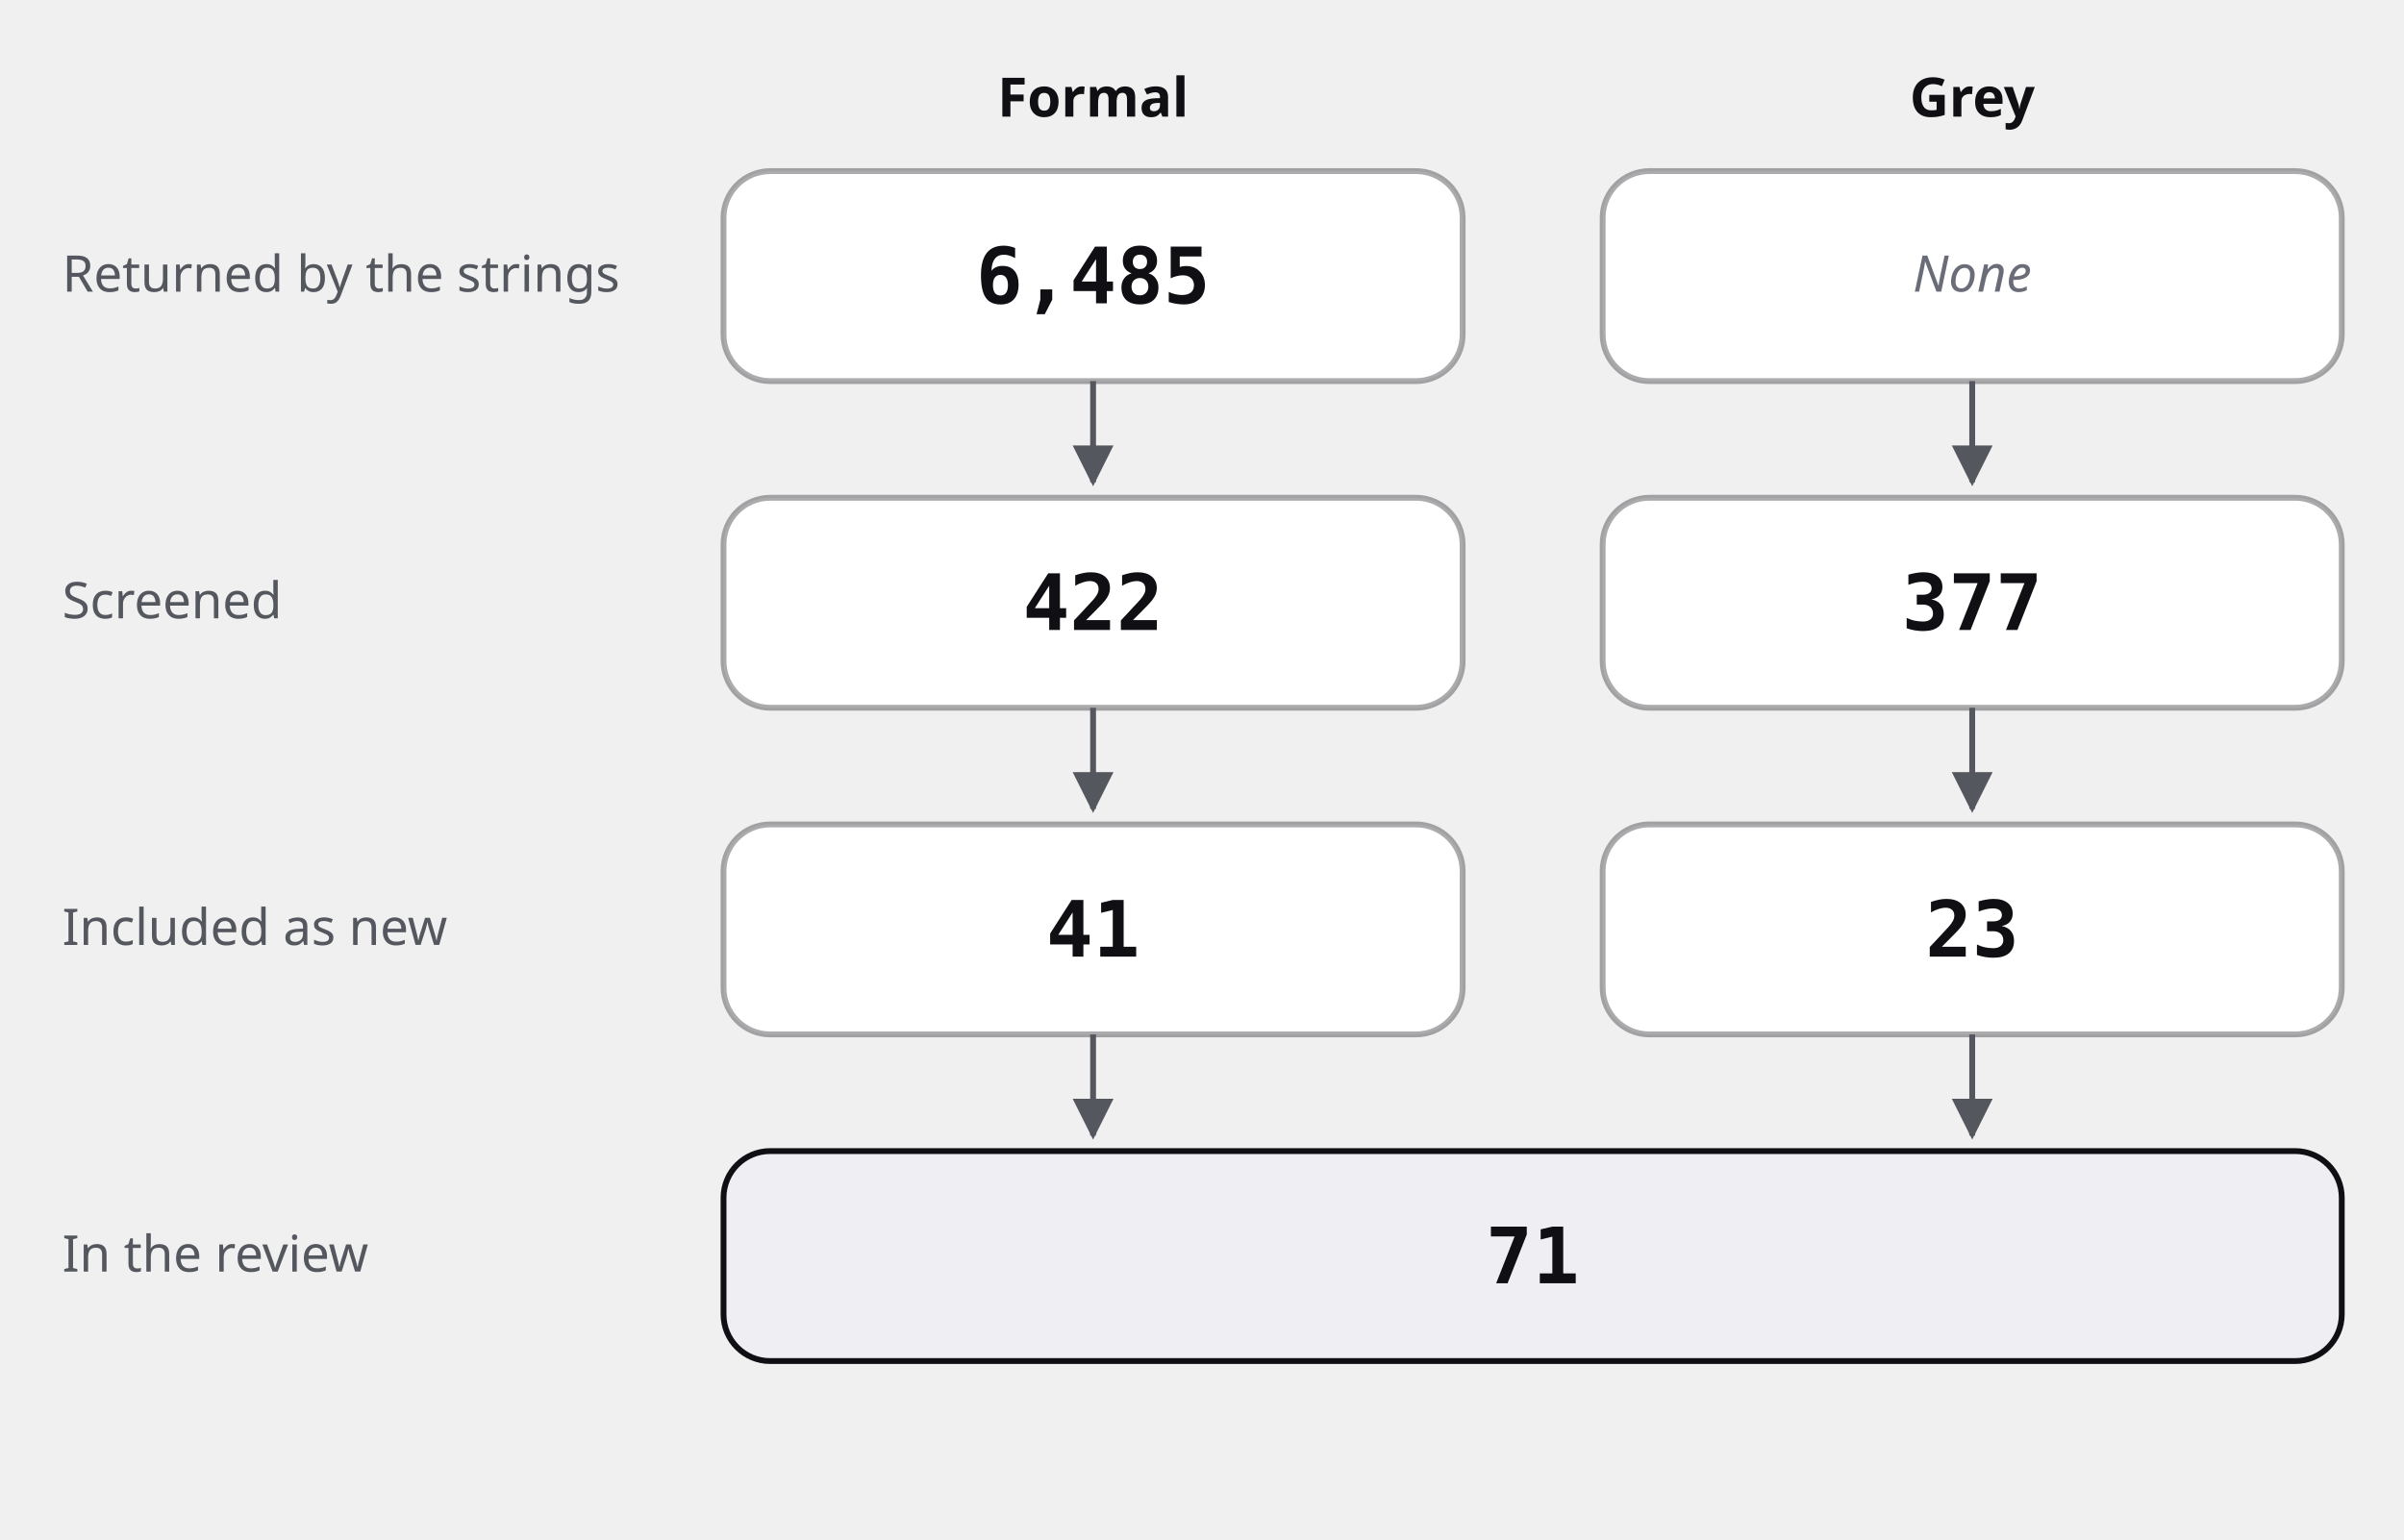
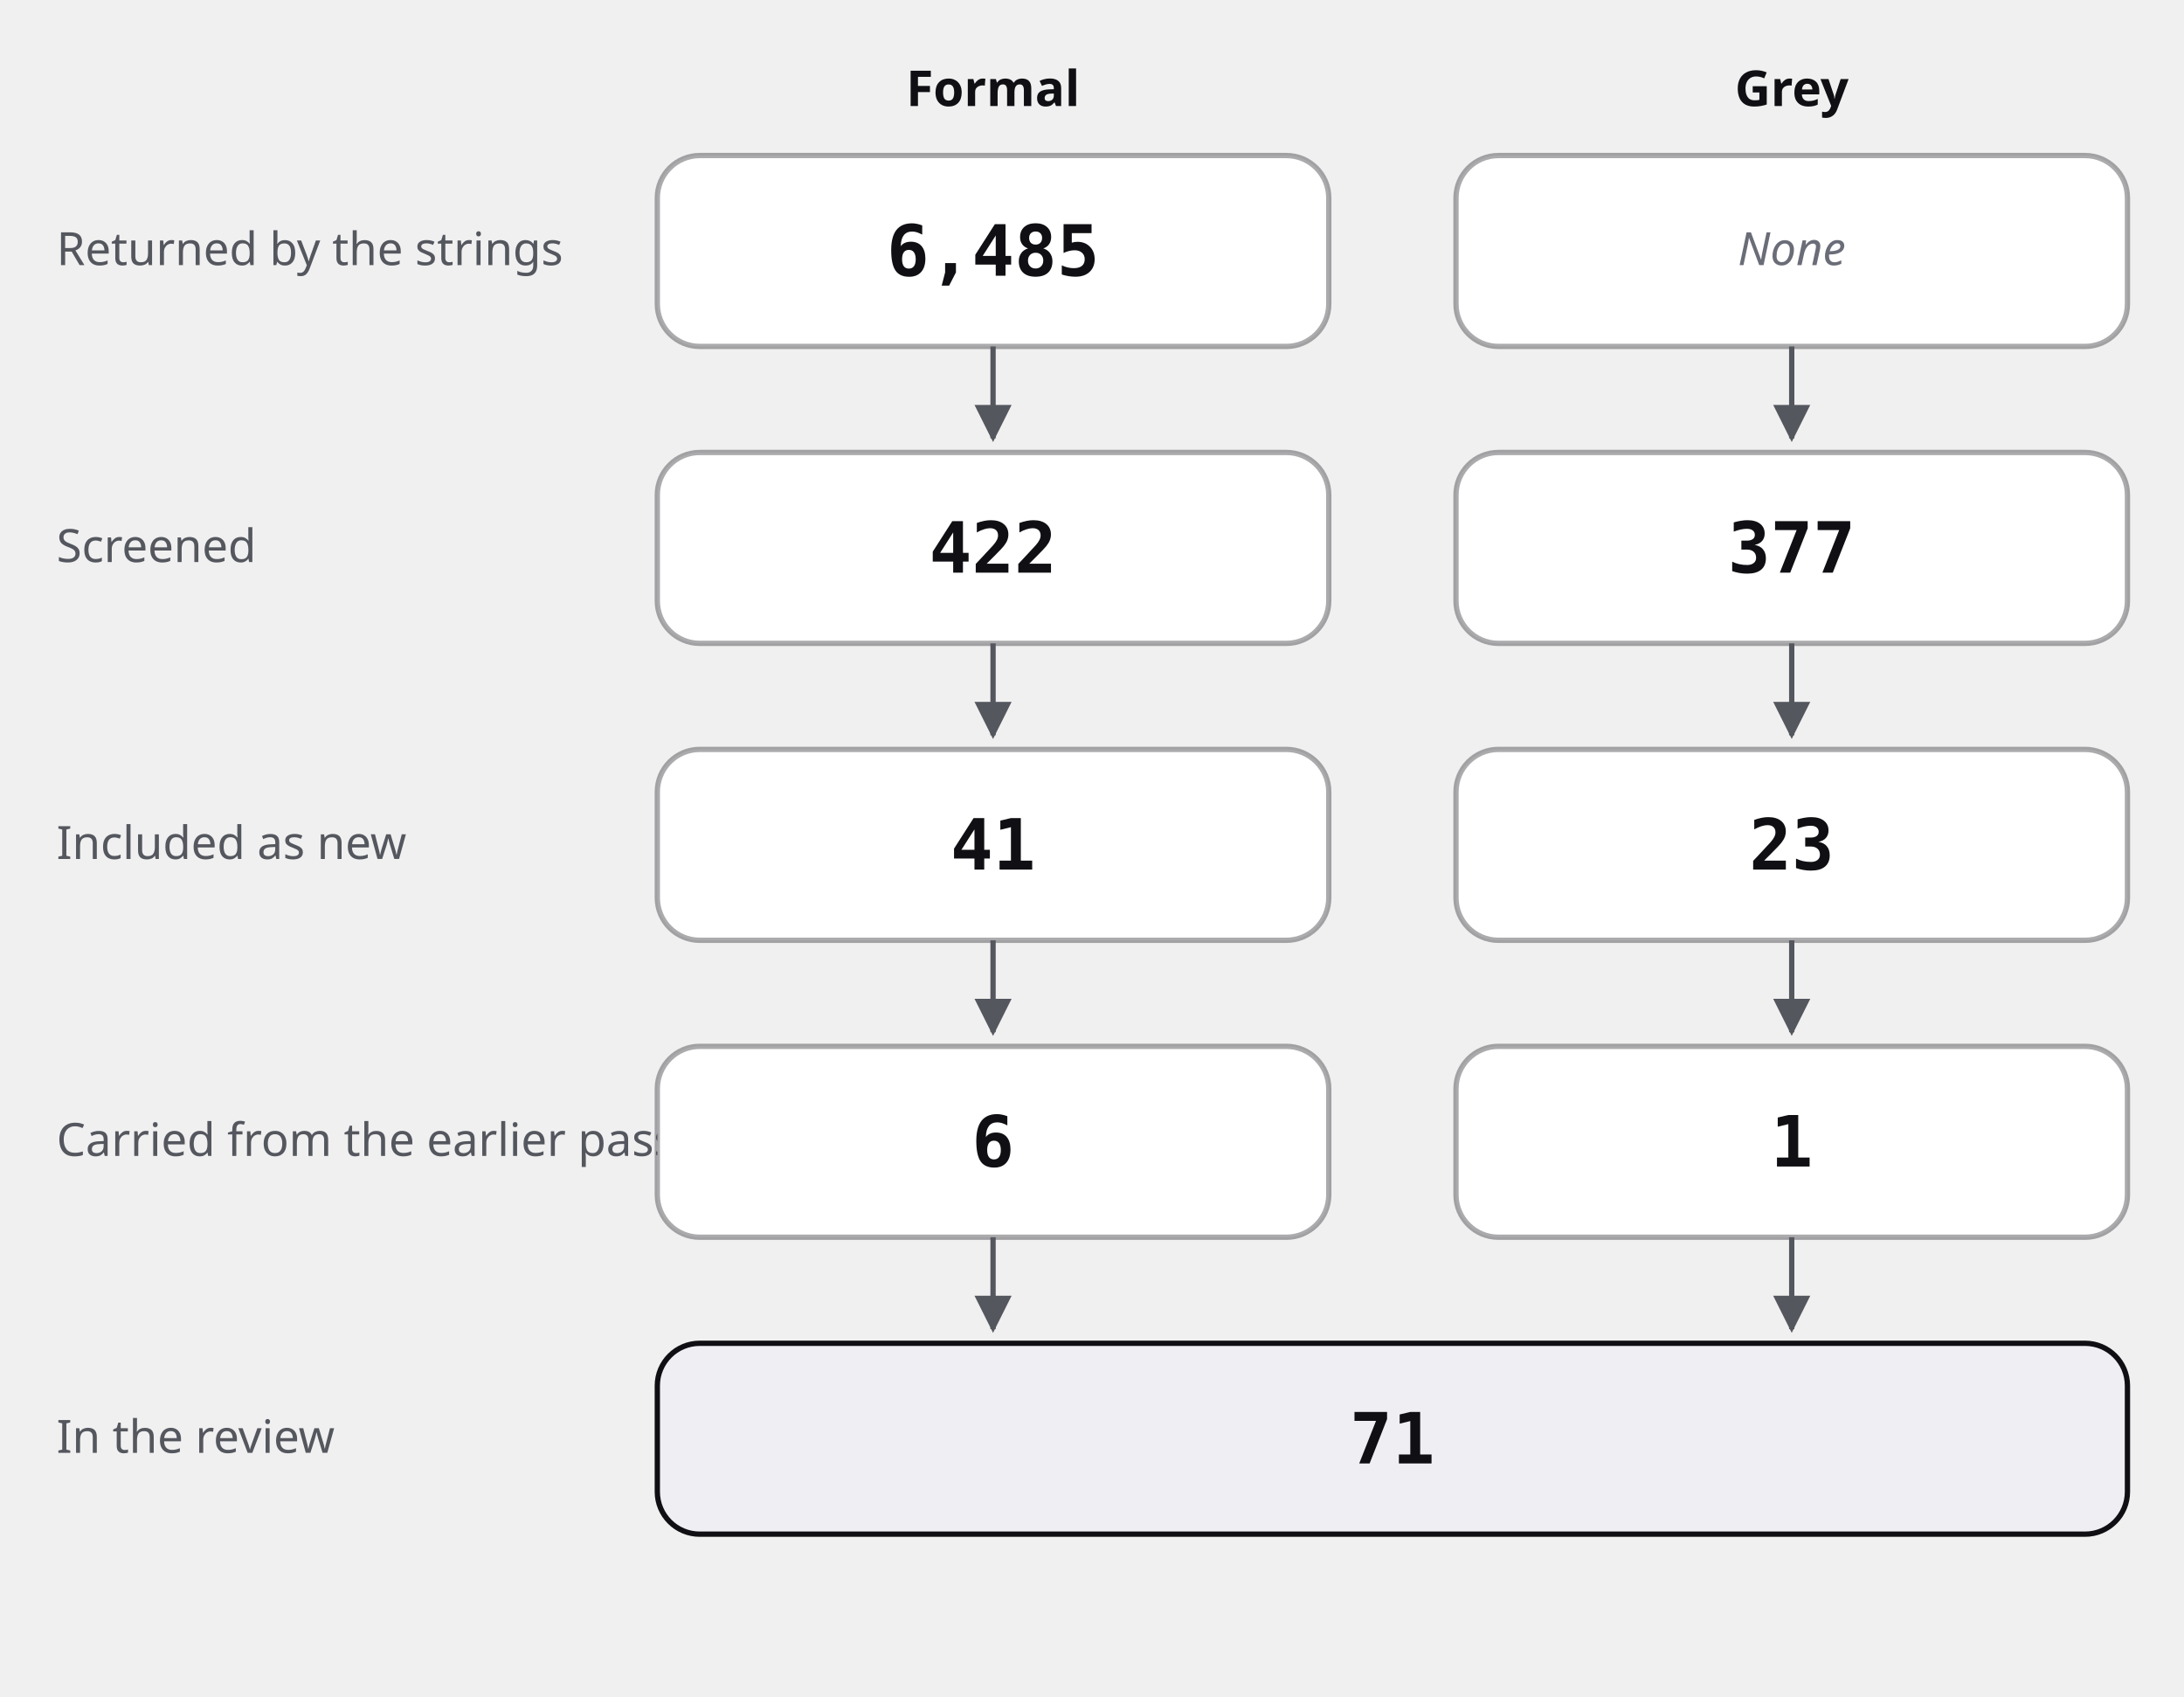
- <svg xmlns="http://www.w3.org/2000/svg" viewBox="0 0 618 396" role="img" aria-labelledby="t d">
+ <svg xmlns="http://www.w3.org/2000/svg" viewBox="0 0 618 480" role="img" aria-labelledby="t d">
  <style>
  .box { fill: #FFFFFF; stroke: #10101459; stroke-width: 1.5; }
  .total { fill: #EFEFF3; stroke: #101014; stroke-width: 1.5; }
  .n { font: 600 20px 'JetBrains Mono', ui-monospace, monospace; fill: #101014; }
  .label { font: 400 13px Archivo, system-ui, sans-serif; fill: #55575F; }
  .na { font: italic 400 13px Archivo, system-ui, sans-serif; fill: #6A6D77; }
  .head { font: 600 14px Archivo, system-ui, sans-serif; fill: #101014; }
  .arrow { stroke: #55575F; stroke-width: 1.5; fill: none; marker-end: url(#tip); }
  #tip path { fill: #55575F; }
  @media (prefers-color-scheme: dark) {
    .box { fill: #1A1A20; stroke: #F7F7F966; }
    .total { fill: #26262E; stroke: #F7F7F9; }
    .n, .head { fill: #F7F7F9; }
    .label { fill: #B8BAC2; }
    .na { fill: #9A9CA4; }
    .arrow { stroke: #B8BAC2; }
    #tip path { fill: #B8BAC2; }
  }
</style>
  <defs>
    <marker id="tip" viewBox="0 0 10 10" refX="9" refY="5" markerWidth="7" markerHeight="7" orient="auto">
      <path d="M0,0 L10,5 L0,10 z" />
    </marker>
  </defs>
  <text class="head" x="281.0" y="30" text-anchor="middle">Formal</text>
  <text class="head" x="507.0" y="30" text-anchor="middle">Grey</text>
  <text class="label" x="16" y="75.0">Returned by the strings</text>
  <rect class="box" x="186" y="44" width="190" height="54" rx="12" />
  <text class="n" x="281.0" y="78.0" text-anchor="middle">6,485</text>
  <path class="arrow" d="M281.0,98 v26" />
  <rect class="box" x="412" y="44" width="190" height="54" rx="12" />
  <text class="na" x="507.0" y="75.0" text-anchor="middle">None</text>
  <path class="arrow" d="M507.0,98 v26" />
  <text class="label" x="16" y="159.0">Screened</text>
  <rect class="box" x="186" y="128" width="190" height="54" rx="12" />
  <text class="n" x="281.0" y="162.0" text-anchor="middle">422</text>
  <path class="arrow" d="M281.0,182 v26" />
  <rect class="box" x="412" y="128" width="190" height="54" rx="12" />
  <text class="n" x="507.0" y="162.0" text-anchor="middle">377</text>
  <path class="arrow" d="M507.0,182 v26" />
  <text class="label" x="16" y="243.0">Included as new</text>
  <rect class="box" x="186" y="212" width="190" height="54" rx="12" />
  <text class="n" x="281.0" y="246.0" text-anchor="middle">41</text>
  <path class="arrow" d="M281.0,266 v26" />
  <rect class="box" x="412" y="212" width="190" height="54" rx="12" />
  <text class="n" x="507.0" y="246.0" text-anchor="middle">23</text>
  <path class="arrow" d="M507.0,266 v26" />
-   <text class="label" x="16" y="327.0">In the review</text>
-   <rect class="total" x="186" y="296" width="416" height="54" rx="12" />
-   <text class="n" x="394.0" y="330.0" text-anchor="middle">71</text>
+   <text class="label" x="16" y="327.0">Carried from the earlier pass</text>
+   <rect class="box" x="186" y="296" width="190" height="54" rx="12" />
+   <text class="n" x="281.0" y="330.0" text-anchor="middle">6</text>
+   <path class="arrow" d="M281.0,350 v26" />
+   <rect class="box" x="412" y="296" width="190" height="54" rx="12" />
+   <text class="n" x="507.0" y="330.0" text-anchor="middle">1</text>
+   <path class="arrow" d="M507.0,350 v26" />
+   <text class="label" x="16" y="411.0">In the review</text>
+   <rect class="total" x="186" y="380" width="416" height="54" rx="12" />
+   <text class="n" x="394.0" y="414.0" text-anchor="middle">71</text>
</svg>
